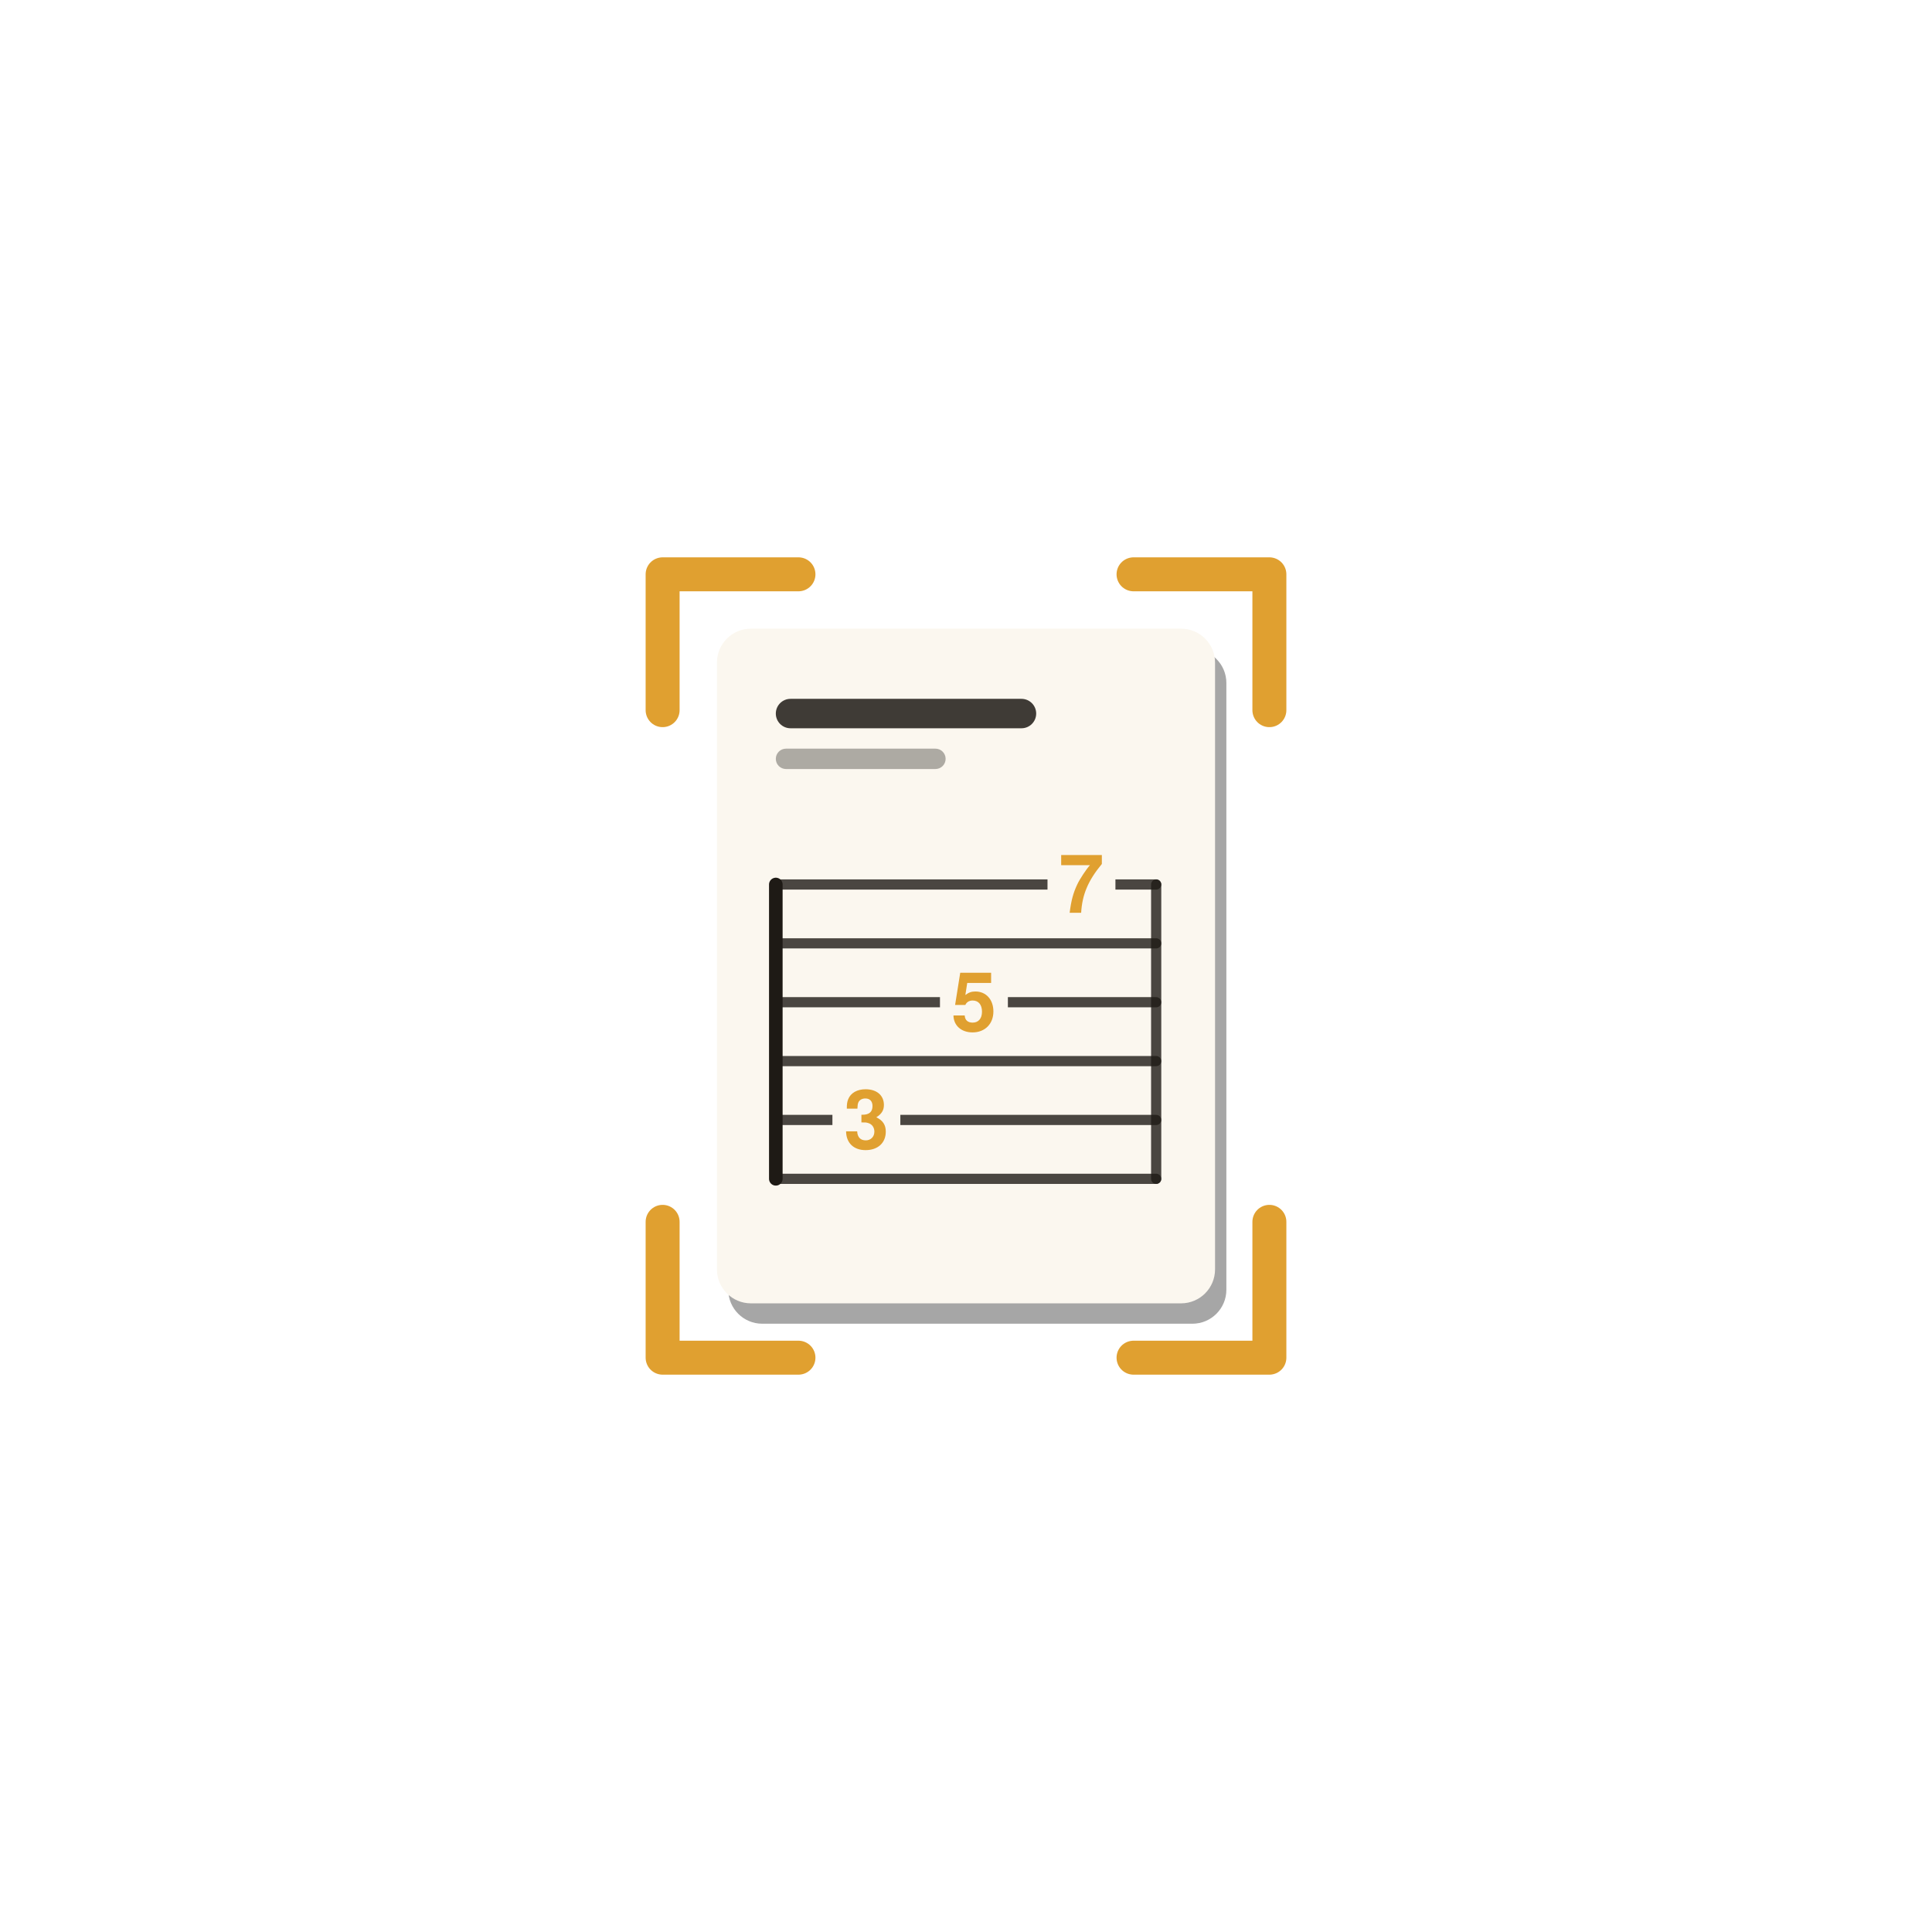
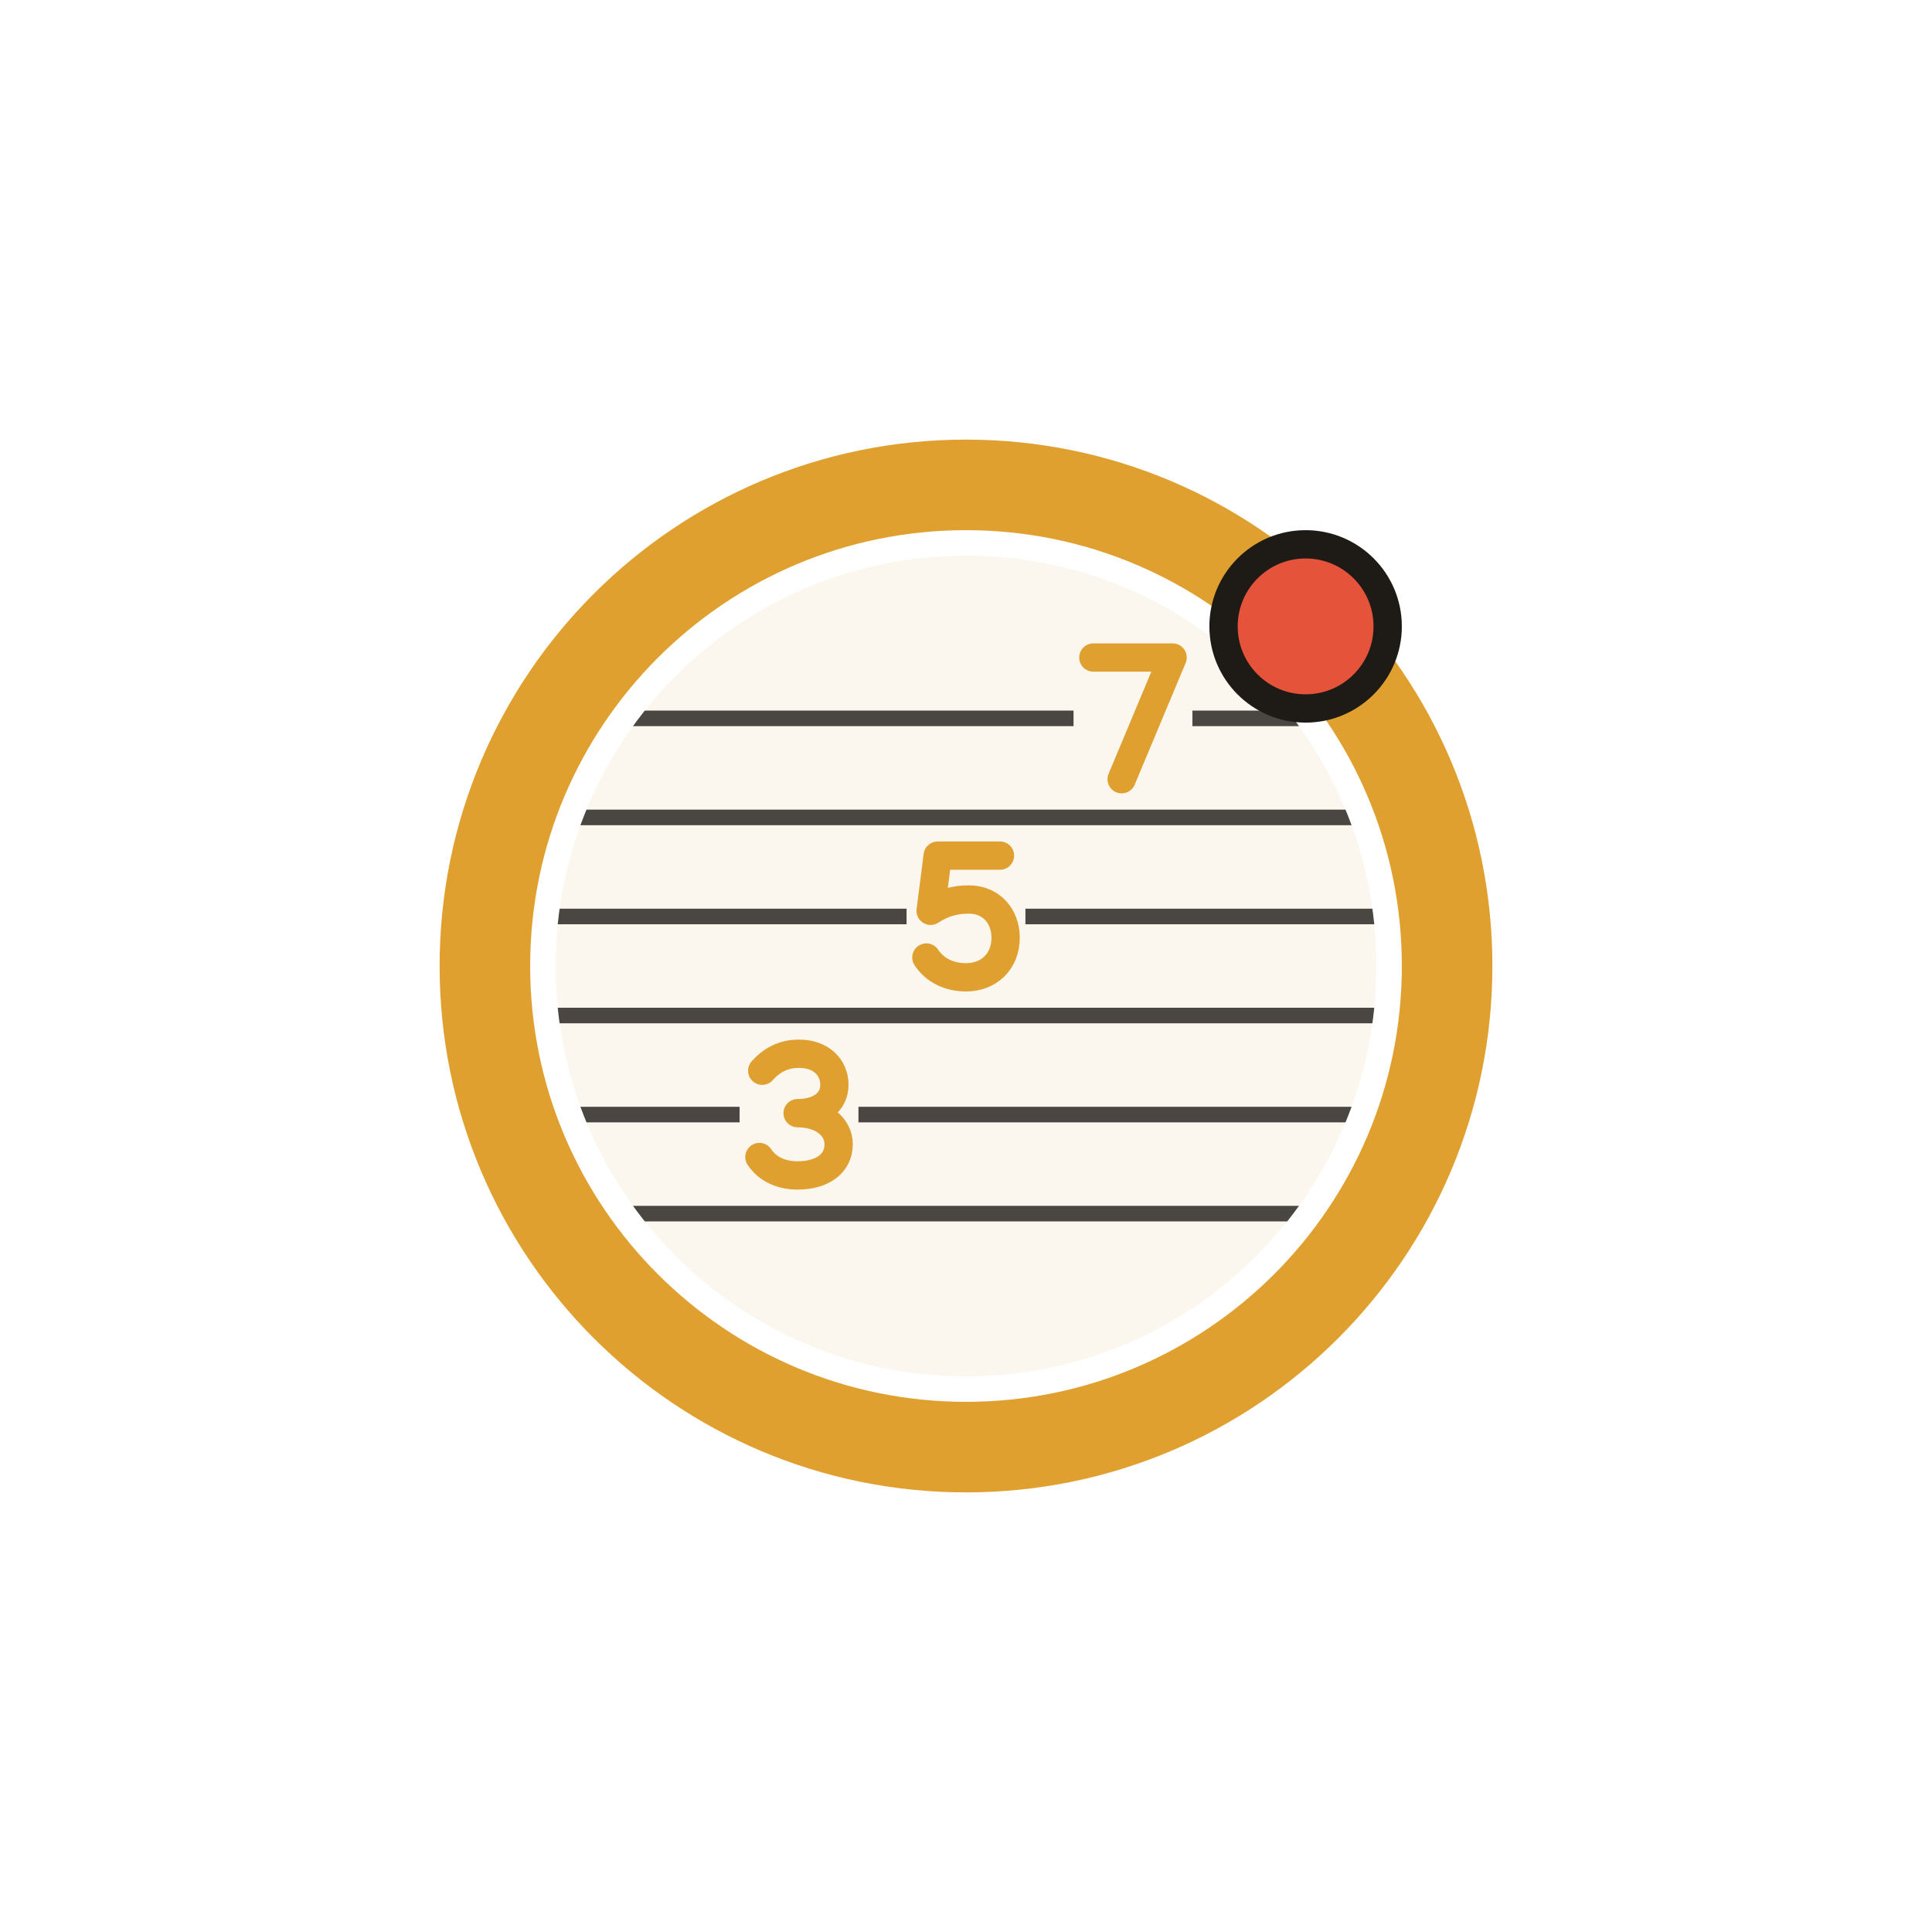
<svg xmlns="http://www.w3.org/2000/svg" width="1024" height="1024" viewBox="0 0 1024 1024">
-   <g transform="translate(512 512) scale(0.6) translate(-512 -512)">
-     <rect x="302" y="232" width="440" height="596" rx="30" fill="#000" opacity="0.35" />
-     <rect x="292" y="214" width="440" height="596" rx="30" fill="#FBF7EF" />
-     <rect x="344" y="276" width="230" height="26" rx="13" fill="#1E1A15" opacity="0.85" />
-     <rect x="344" y="320" width="150" height="18" rx="9" fill="#1E1A15" opacity="0.35" />
-     <line x1="344" y1="440" x2="680" y2="440" stroke="#1E1A15" stroke-width="9" stroke-linecap="round" opacity="0.8" />
-     <line x1="344" y1="492" x2="680" y2="492" stroke="#1E1A15" stroke-width="9" stroke-linecap="round" opacity="0.8" />
-     <line x1="344" y1="544" x2="680" y2="544" stroke="#1E1A15" stroke-width="9" stroke-linecap="round" opacity="0.8" />
-     <line x1="344" y1="596" x2="680" y2="596" stroke="#1E1A15" stroke-width="9" stroke-linecap="round" opacity="0.8" />
-     <line x1="344" y1="648" x2="680" y2="648" stroke="#1E1A15" stroke-width="9" stroke-linecap="round" opacity="0.8" />
-     <line x1="344" y1="700" x2="680" y2="700" stroke="#1E1A15" stroke-width="9" stroke-linecap="round" opacity="0.8" />
-     <line x1="344" y1="440" x2="344" y2="700" stroke="#1E1A15" stroke-width="12" stroke-linecap="round" />
-     <line x1="680" y1="440" x2="680" y2="700" stroke="#1E1A15" stroke-width="9" stroke-linecap="round" opacity="0.8" />
-     <rect x="394" y="614" width="60" height="68" fill="#FBF7EF" />
-     <text x="424" y="673" font-family="Helvetica Neue, Helvetica, Arial" font-weight="bold" font-size="72" text-anchor="middle" fill="#E0A030">3</text>
-     <rect x="489" y="510" width="60" height="68" fill="#FBF7EF" />
-     <text x="519" y="569" font-family="Helvetica Neue, Helvetica, Arial" font-weight="bold" font-size="72" text-anchor="middle" fill="#E0A030">5</text>
-     <rect x="584" y="406" width="60" height="68" fill="#FBF7EF" />
-     <text x="614" y="465" font-family="Helvetica Neue, Helvetica, Arial" font-weight="bold" font-size="72" text-anchor="middle" fill="#E0A030">7</text>
-     <path d="M244,286 V166 H364 M660,166 H780 V286 M780,738 V858 H660 M364,858 H244 V738" fill="none" stroke="#E0A030" stroke-width="30" stroke-linecap="round" stroke-linejoin="round" />
+   <g transform="translate(512 512) scale(0.75) translate(-512 -512)">
+     <defs>
+       <clipPath id="disc">
+         <circle cx="512" cy="512" r="290" />
+       </clipPath>
+     </defs>
+     <circle cx="512" cy="512" r="290" fill="#FBF7EF" />
+     <g clip-path="url(#disc)">
+       <line x1="222" y1="337" x2="802" y2="337" stroke="#1E1A15" stroke-width="11" opacity="0.8" />
+       <line x1="222" y1="407" x2="802" y2="407" stroke="#1E1A15" stroke-width="11" opacity="0.8" />
+       <line x1="222" y1="477" x2="802" y2="477" stroke="#1E1A15" stroke-width="11" opacity="0.8" />
+       <line x1="222" y1="547" x2="802" y2="547" stroke="#1E1A15" stroke-width="11" opacity="0.8" />
+       <line x1="222" y1="617" x2="802" y2="617" stroke="#1E1A15" stroke-width="11" opacity="0.8" />
+       <line x1="222" y1="687" x2="802" y2="687" stroke="#1E1A15" stroke-width="11" opacity="0.8" />
+       <rect x="352" y="565" width="84" height="104" fill="#FBF7EF" />
+       <path transform="translate(364 574)" d="M4,12 C12,3 21,0 30,0 C46,0 55,10 55,22 C55,34 45,42 29,42 C47,42 58,52 58,64 C58,78 46,86 29,86 C18,86 8,82 2,73" fill="none" stroke="#E0A030" stroke-width="20" stroke-linecap="round" stroke-linejoin="round" />
+       <rect x="470" y="425" width="84" height="104" fill="#FBF7EF" />
+       <path transform="translate(482 434)" d="M54,0 H10 L5,39 C14,33 23,31 32,31 C48,31 58,43 58,58 C58,75 46,86 30,86 C18,86 8,81 2,72" fill="none" stroke="#E0A030" stroke-width="20" stroke-linecap="round" stroke-linejoin="round" />
+       <rect x="588" y="285" width="84" height="104" fill="#FBF7EF" />
+       <path transform="translate(600 294)" d="M2,0 H58 L22,86" fill="none" stroke="#E0A030" stroke-width="20" stroke-linecap="round" stroke-linejoin="round" />
+     </g>
+     <circle cx="512" cy="512" r="340" fill="none" stroke="#E0A030" stroke-width="64" />
+     <circle cx="752" cy="272" r="58" fill="#E5533B" stroke="#1E1A15" stroke-width="20" />
  </g>
</svg>
